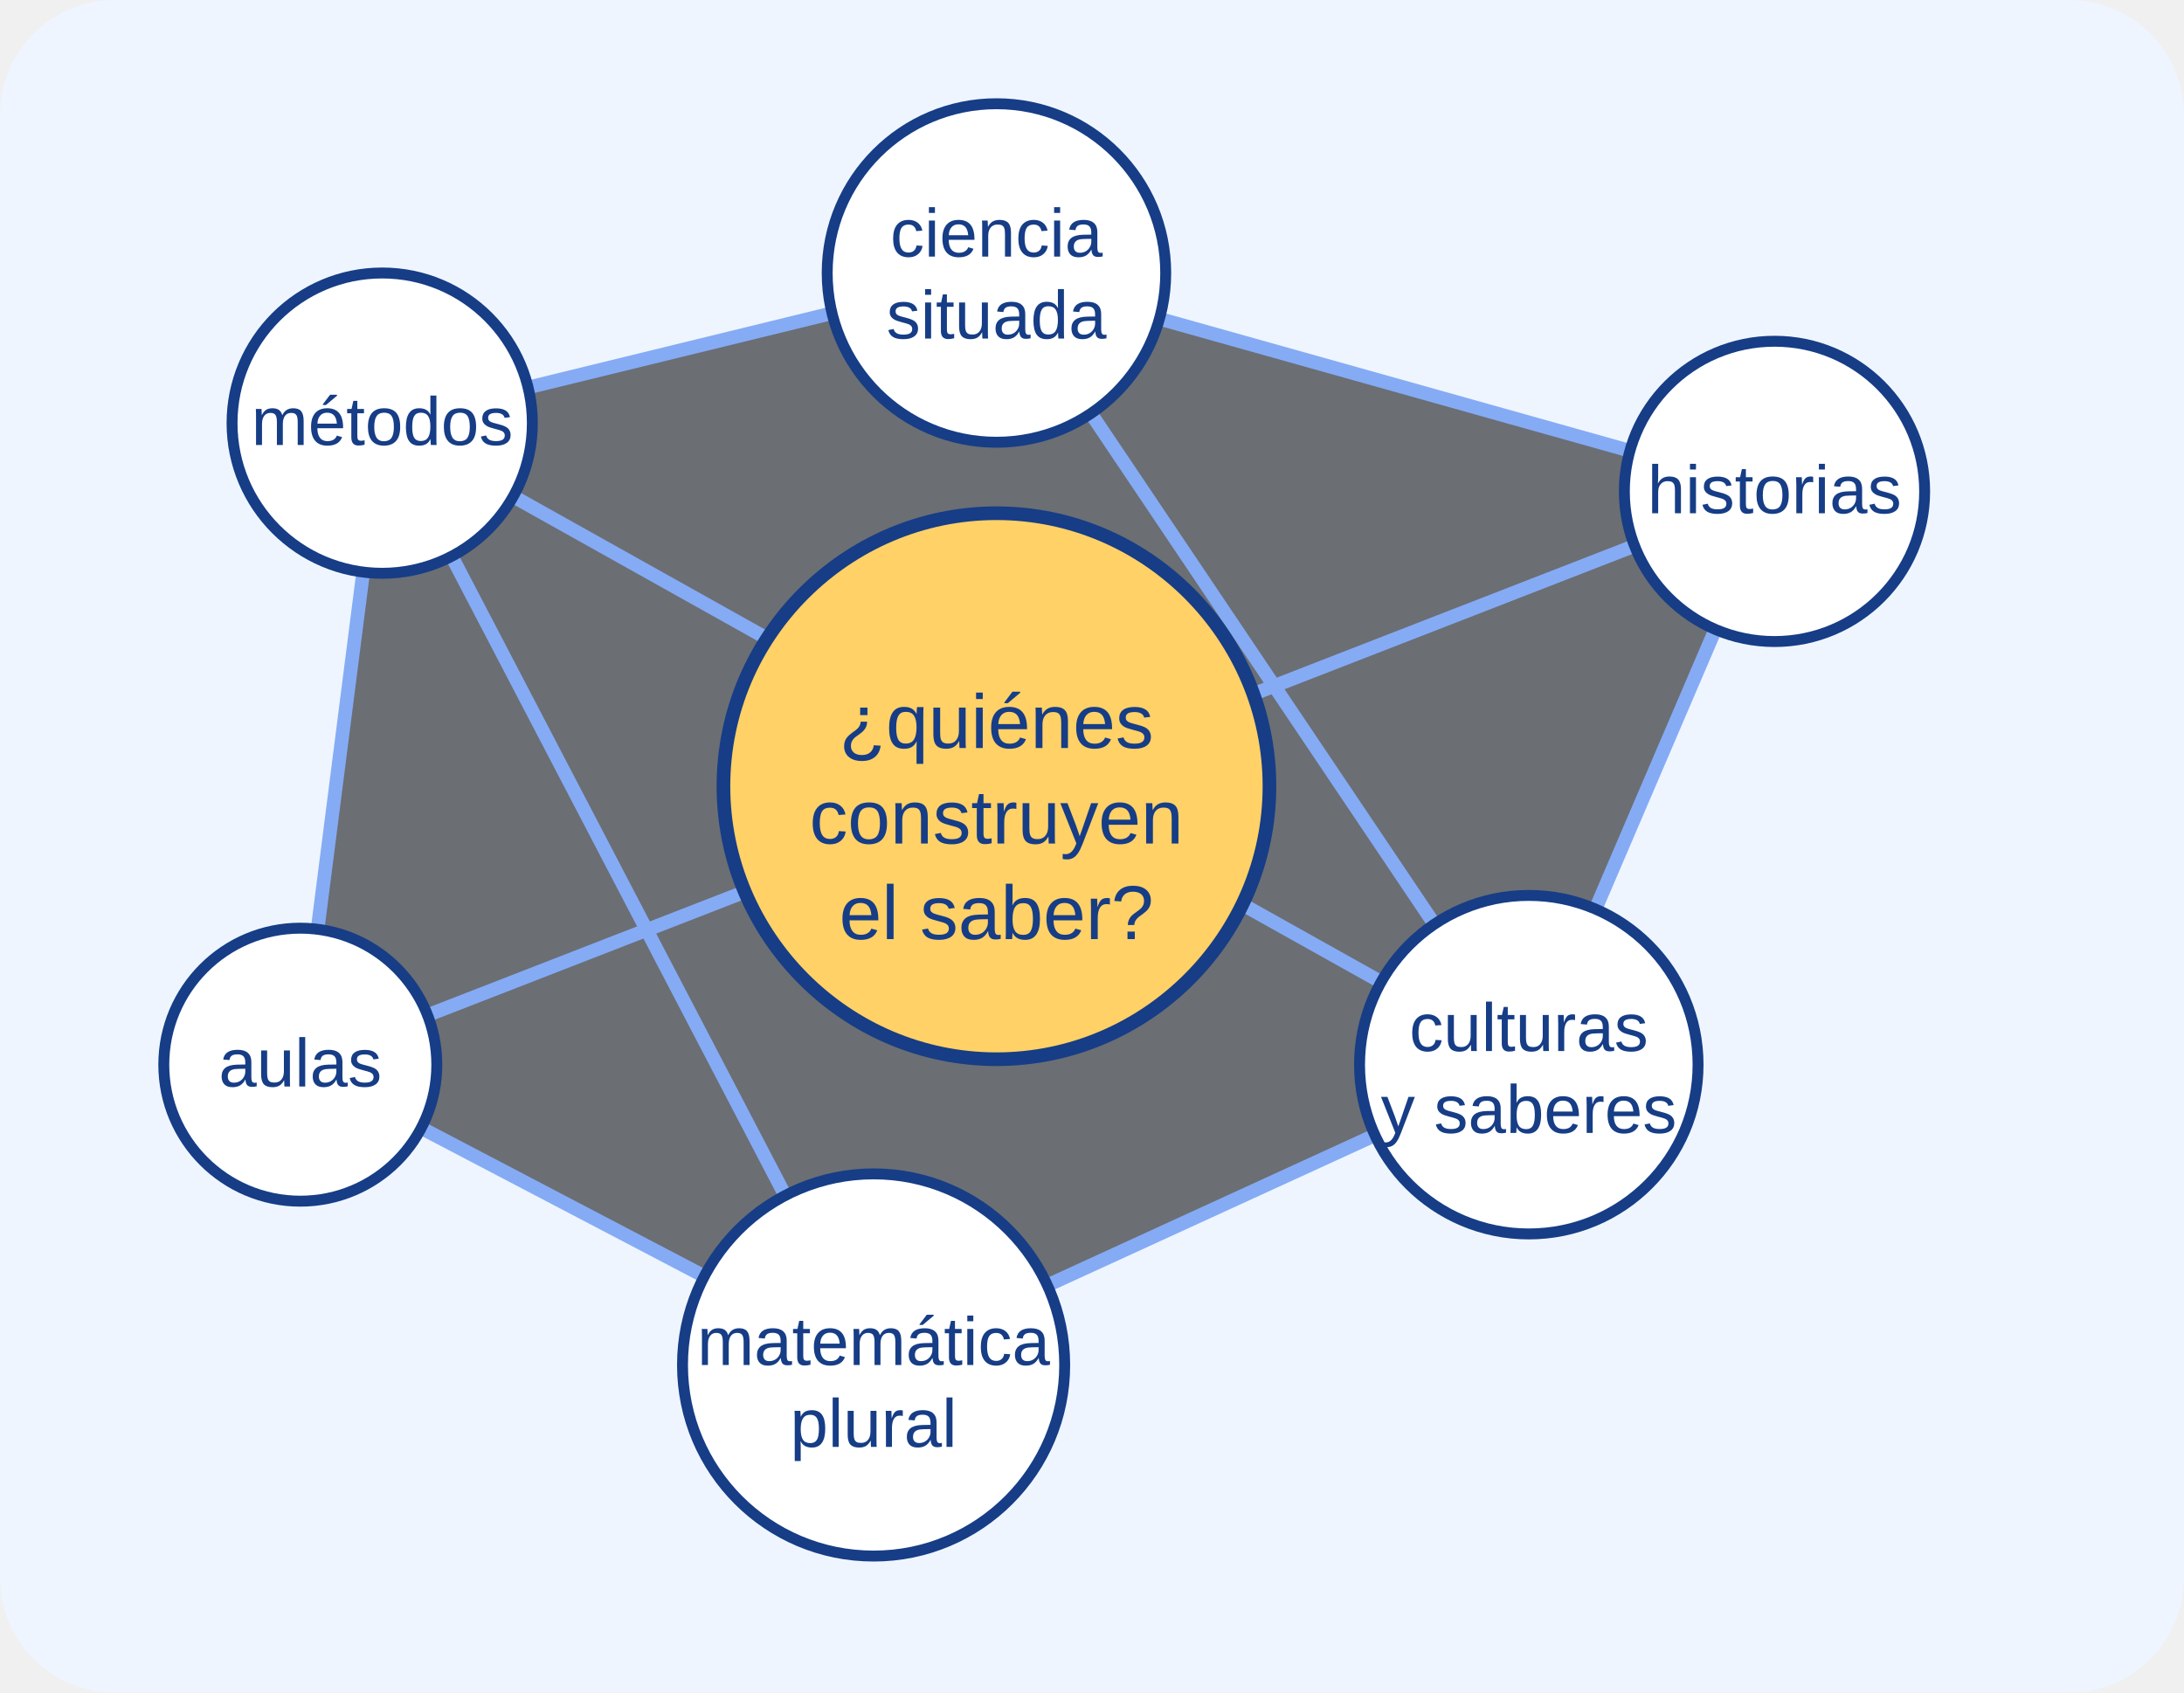
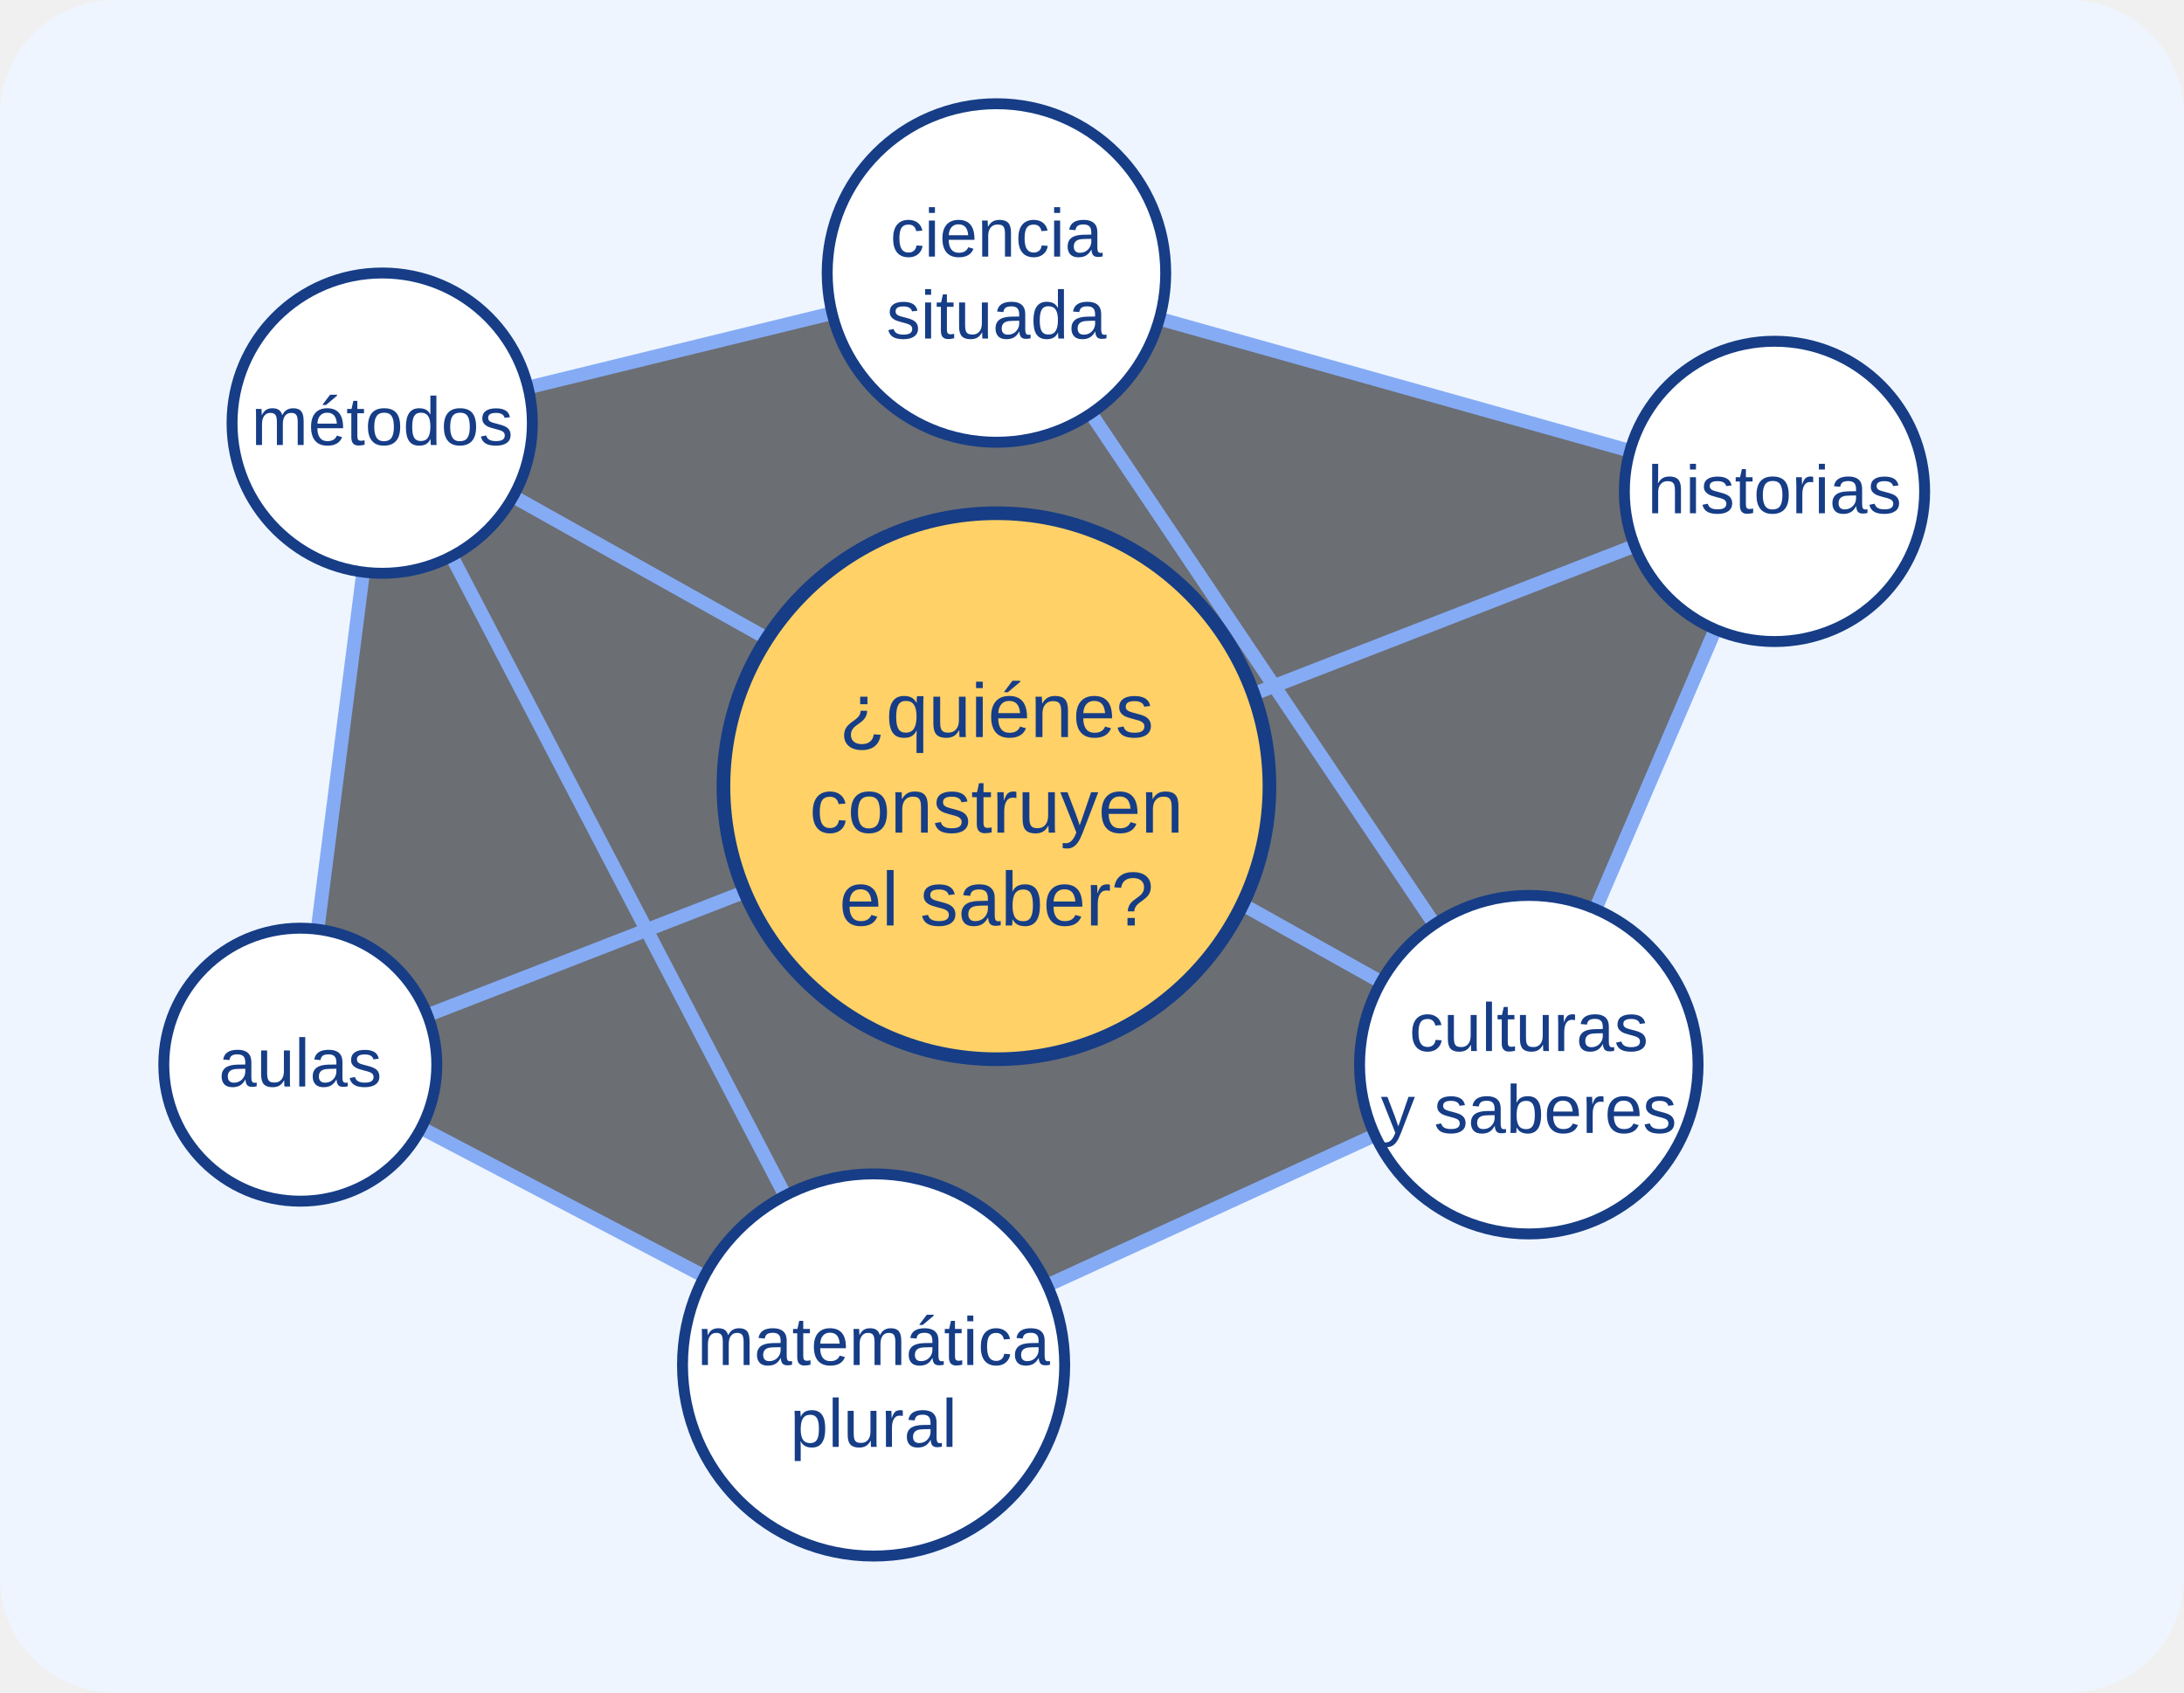
<svg xmlns="http://www.w3.org/2000/svg" viewBox="0 0 800 620" role="img" aria-labelledby="title desc">
  <rect width="800" height="620" rx="42" fill="#eef5ff" />
  <g stroke="#2f6fed" stroke-width="5" opacity=".55">
    <path d="M140 155L365 100 650 180 560 390 320 500 110 390Z" />
    <path d="M140 155L320 500M365 100L560 390M650 180L110 390M140 155L560 390" />
  </g>
  <g fill="#fff" stroke="#163d86" stroke-width="4">
    <circle cx="140" cy="155" r="55" />
    <circle cx="365" cy="100" r="62" />
    <circle cx="650" cy="180" r="55" />
    <circle cx="560" cy="390" r="62" />
    <circle cx="320" cy="500" r="70" />
    <circle cx="110" cy="390" r="50" />
  </g>
  <g fill="#163d86" font-family="Arial,sans-serif" font-size="25" text-anchor="middle">
    <text x="140" y="163">métodos</text>
    <text x="365" y="94">ciencia</text>
    <text x="365" y="124">situada</text>
    <text x="650" y="188">historias</text>
    <text x="560" y="385">culturas</text>
    <text x="560" y="415">y saberes</text>
    <text x="320" y="500">matemática</text>
    <text x="320" y="530">plural</text>
    <text x="110" y="398">aulas</text>
  </g>
  <path d="M365 188c-55 0-100 45-100 100s45 100 100 100 100-45 100-100-45-100-100-100Z" fill="#ffd166" stroke="#163d86" stroke-width="5" />
-   <text x="365" y="274" fill="#163d86" font-family="Arial,sans-serif" font-size="28" text-anchor="middle">¿quiénes</text>
-   <text x="365" y="309" fill="#163d86" font-family="Arial,sans-serif" font-size="28" text-anchor="middle">construyen</text>
-   <text x="365" y="344" fill="#163d86" font-family="Arial,sans-serif" font-size="28" text-anchor="middle">el saber?</text>
+   <text x="365" y="270" fill="#163d86" font-family="Arial,sans-serif" font-size="28" text-anchor="middle">¿quiénes</text>
+   <text x="365" y="305" fill="#163d86" font-family="Arial,sans-serif" font-size="28" text-anchor="middle">construyen</text>
+   <text x="365" y="339" fill="#163d86" font-family="Arial,sans-serif" font-size="28" text-anchor="middle">el saber?</text>
</svg>
